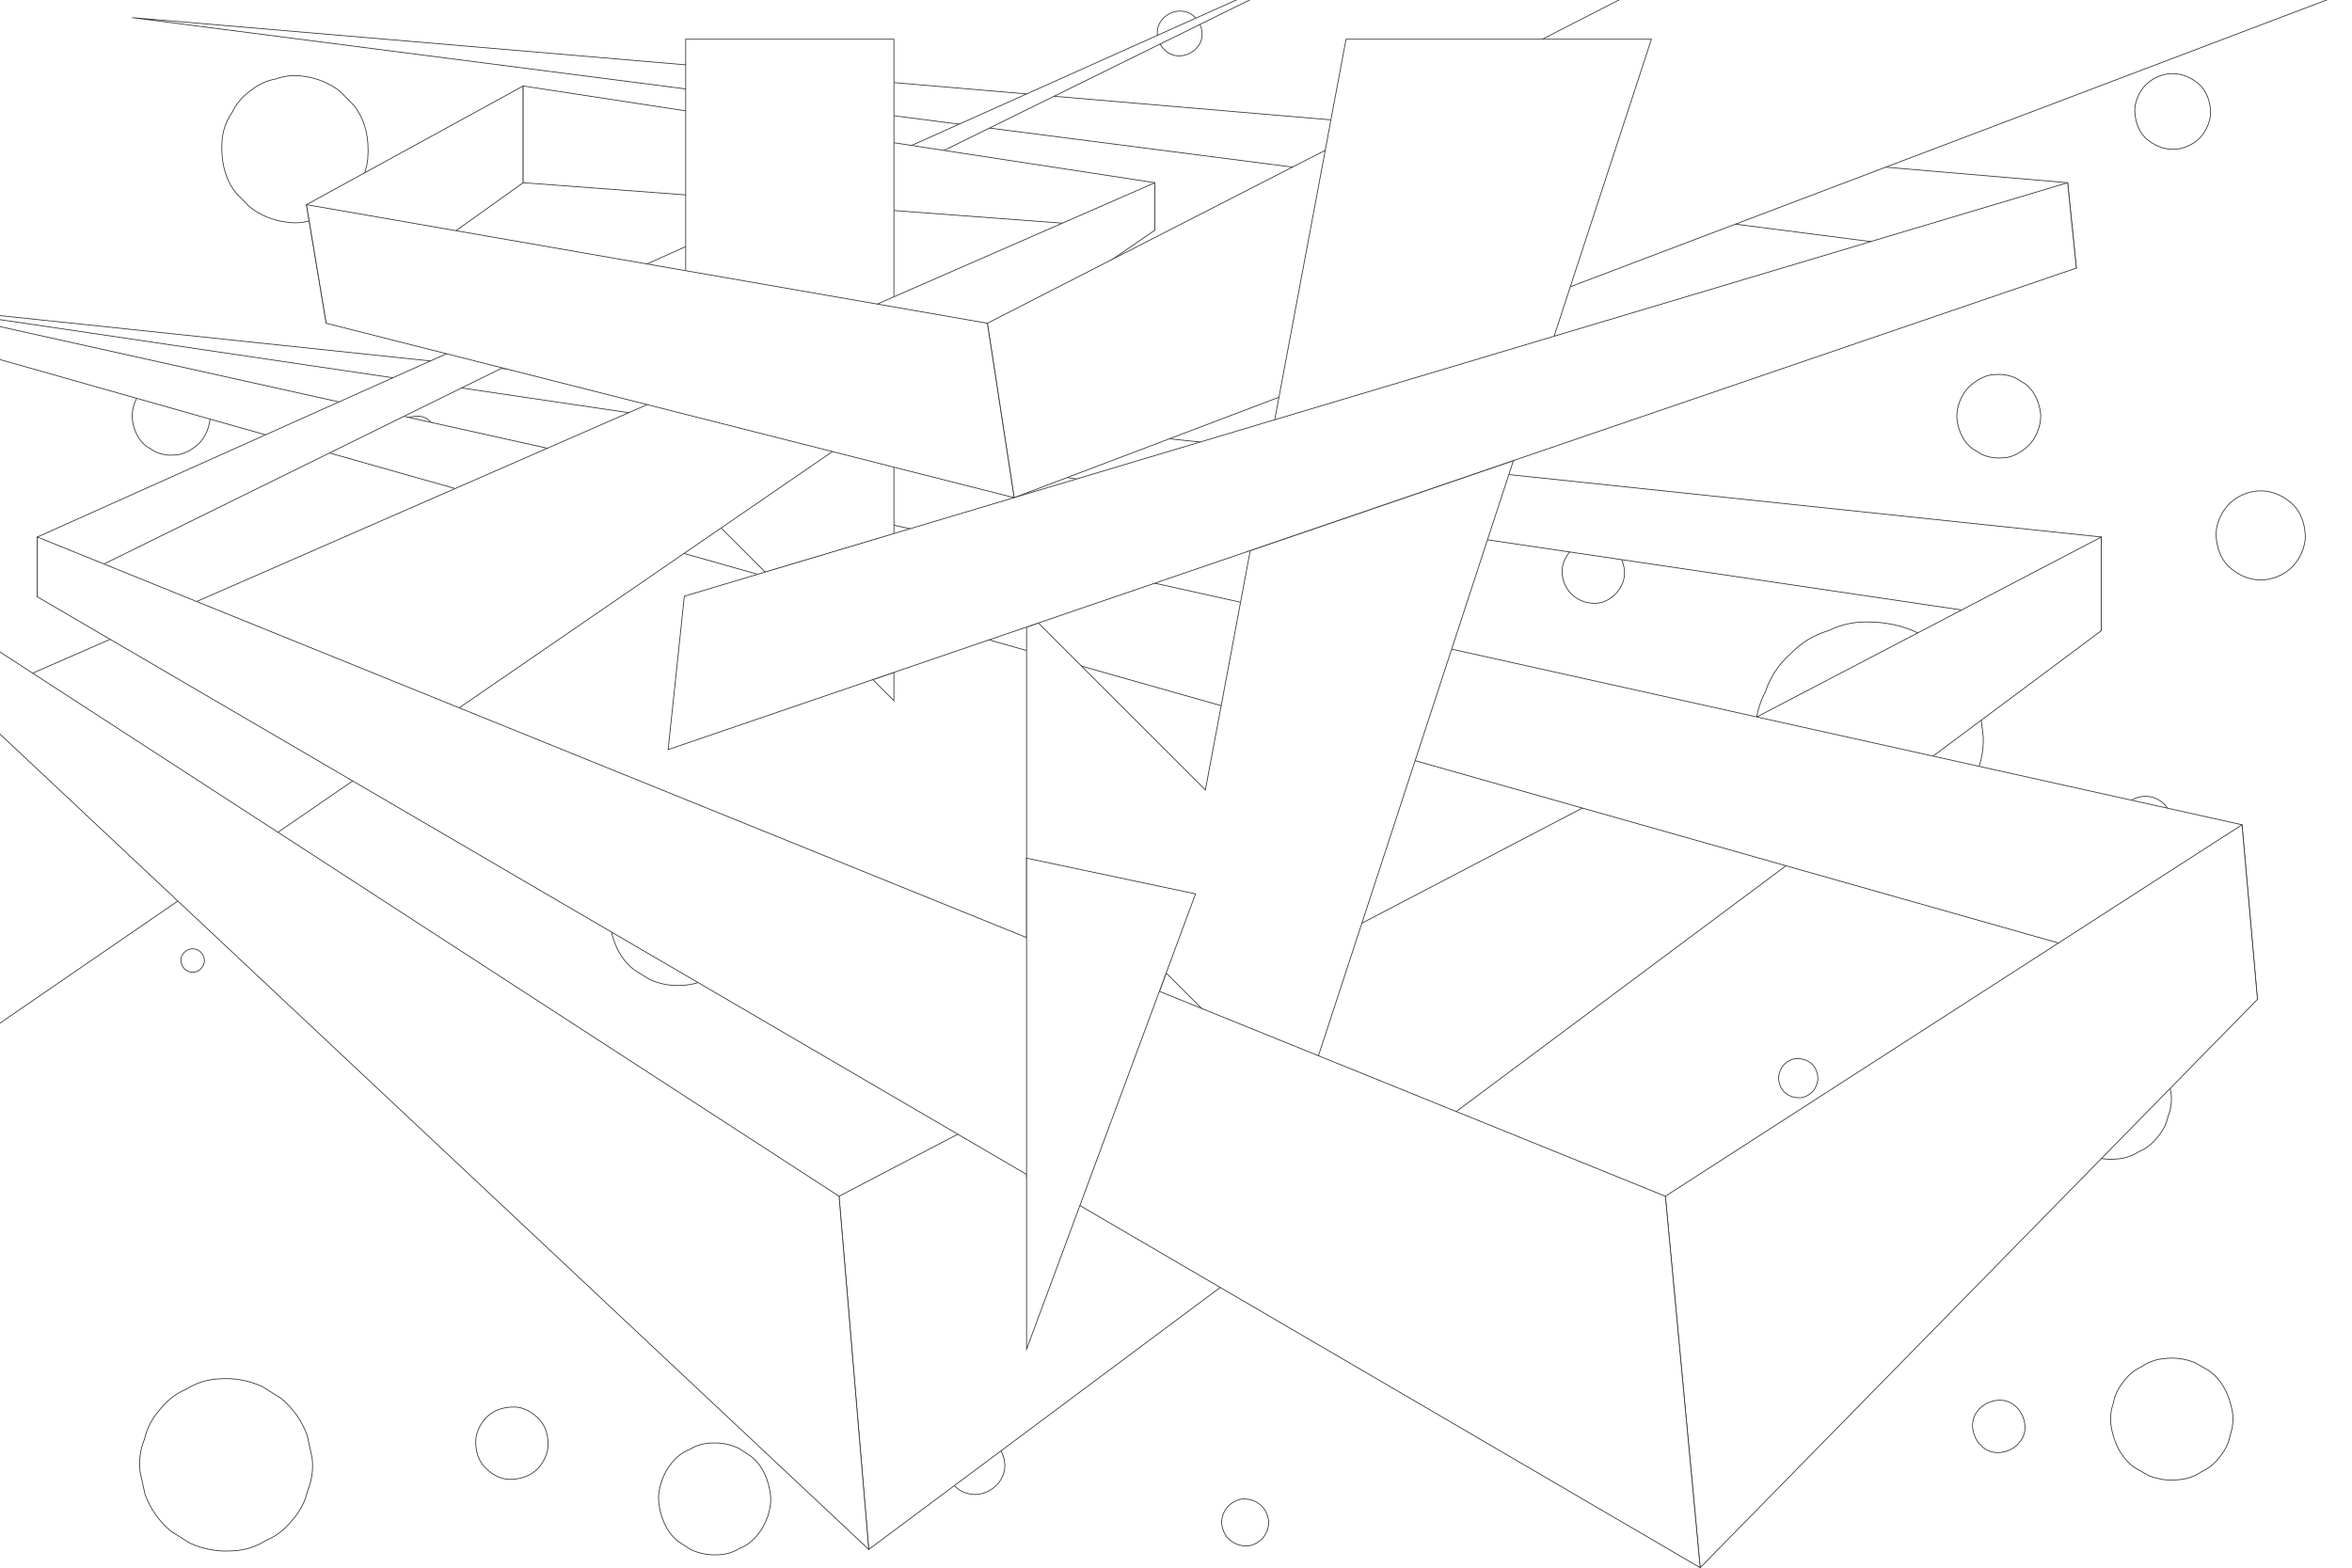
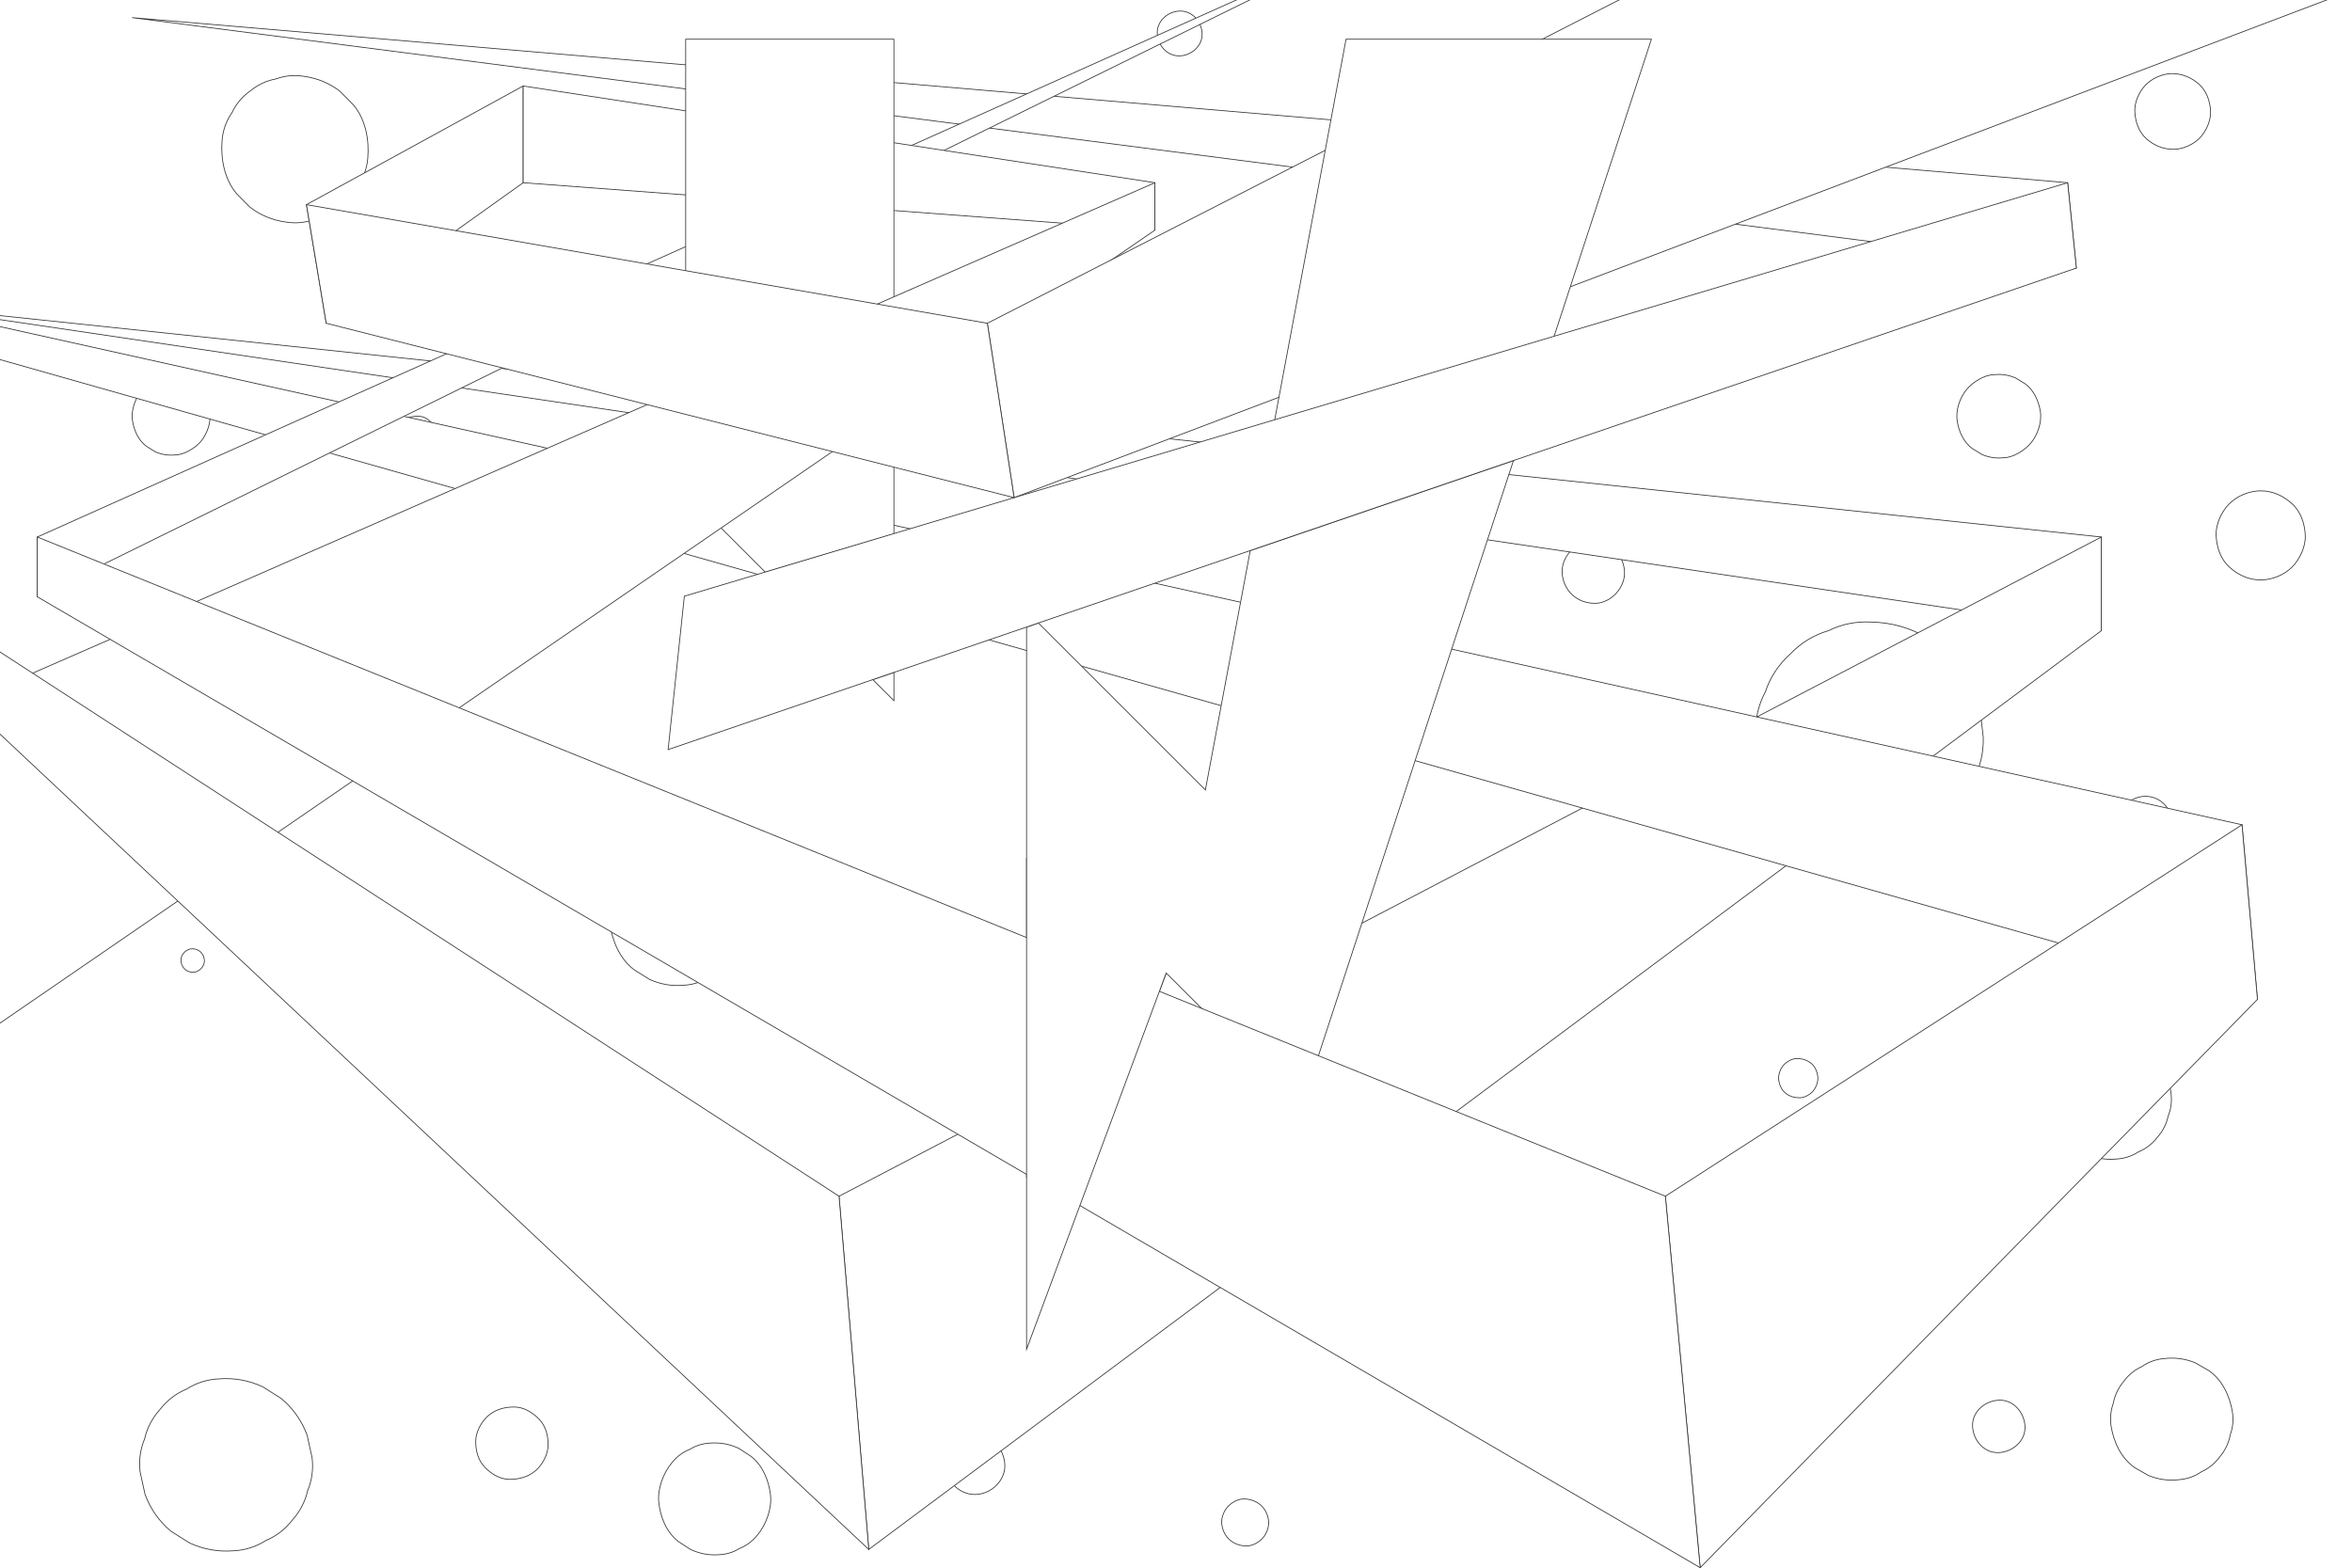
<svg xmlns="http://www.w3.org/2000/svg" xmlns:xlink="http://www.w3.org/1999/xlink" version="1.1" id="Layer_1" x="0px" y="0px" viewBox="0 0 3000 2000" style="enable-background:new 0 0 3000 2000;" xml:space="preserve">
  <style type="text/css">
	.st0{fill:none;}
	.st1{fill:none;stroke:#231F20;stroke-width:6;}
	.st2{display:none;fill:#FFF200;}
	.st3{fill:#FFFFFF;stroke:#343434;stroke-miterlimit:10;}
	.st4{display:none;}
	.st5{display:inline;}
	.st6{display:inline;fill:#FFFFFF;}
- 	.st7{display:none;fill:url(#SVGID_2_);}
+ 	.st7{display:none;fill:url(#SVGID_1_);}
	.st8{fill:#FFFF00;}
</style>
-   <pattern y="2000" width="72" height="72" patternUnits="userSpaceOnUse" id="SVGID_1_" viewBox="72.3 -72 72 72" style="overflow:visible;">
+   <pattern y="2000" width="72" height="72" patternUnits="userSpaceOnUse" id="SVGID_2_" viewBox="72.3 -72 72 72" style="overflow:visible;">
    <g>
      <rect x="72.3" y="-72" class="st0" width="72" height="72" />
      <g>
        <rect x="72.3" y="-72" class="st0" width="72" height="72" />
        <g>
          <rect x="72.3" y="-72" class="st0" width="72" height="72" />
          <g>
            <rect x="72.3" y="-72" class="st0" width="72" height="72" />
            <g>
-               <line class="st1" x1="144" y1="-66" x2="216.5" y2="-66" />
-               <line class="st1" x1="144" y1="-42" x2="216.5" y2="-42" />
-               <line class="st1" x1="144" y1="-18" x2="216.5" y2="-18" />
-               <line class="st1" x1="144" y1="-54" x2="216.5" y2="-54" />
-               <line class="st1" x1="144" y1="-30" x2="216.5" y2="-30" />
-               <line class="st1" x1="144" y1="-6" x2="216.5" y2="-6" />
-             </g>
-             <g>
-               <line class="st1" x1="72" y1="-66" x2="144.5" y2="-66" />
-               <line class="st1" x1="72" y1="-42" x2="144.5" y2="-42" />
-               <line class="st1" x1="72" y1="-18" x2="144.5" y2="-18" />
-               <line class="st1" x1="72" y1="-54" x2="144.5" y2="-54" />
-               <line class="st1" x1="72" y1="-30" x2="144.5" y2="-30" />
-               <line class="st1" x1="72" y1="-6" x2="144.5" y2="-6" />
-             </g>
-             <g>
-               <line class="st1" x1="0" y1="-66" x2="72.5" y2="-66" />
-               <line class="st1" x1="0" y1="-42" x2="72.5" y2="-42" />
-               <line class="st1" x1="0" y1="-18" x2="72.5" y2="-18" />
-               <line class="st1" x1="0" y1="-54" x2="72.5" y2="-54" />
-               <line class="st1" x1="0" y1="-30" x2="72.5" y2="-30" />
-               <line class="st1" x1="0" y1="-6" x2="72.5" y2="-6" />
+               <rect x="72.3" y="-72" class="st0" width="72" height="72" />
+               <g>
+                 <line class="st1" x1="144" y1="-6" x2="216.5" y2="-6" />
+                 <line class="st1" x1="144" y1="-30" x2="216.5" y2="-30" />
+                 <line class="st1" x1="144" y1="-54" x2="216.5" y2="-54" />
+                 <line class="st1" x1="144" y1="-18" x2="216.5" y2="-18" />
+                 <line class="st1" x1="144" y1="-42" x2="216.5" y2="-42" />
+                 <line class="st1" x1="144" y1="-66" x2="216.5" y2="-66" />
+               </g>
+               <g>
+                 <line class="st1" x1="72" y1="-6" x2="144.5" y2="-6" />
+                 <line class="st1" x1="72" y1="-30" x2="144.5" y2="-30" />
+                 <line class="st1" x1="72" y1="-54" x2="144.5" y2="-54" />
+                 <line class="st1" x1="72" y1="-18" x2="144.5" y2="-18" />
+                 <line class="st1" x1="72" y1="-42" x2="144.5" y2="-42" />
+                 <line class="st1" x1="72" y1="-66" x2="144.5" y2="-66" />
+               </g>
+               <g>
+                 <line class="st1" x1="0" y1="-6" x2="72.5" y2="-6" />
+                 <line class="st1" x1="0" y1="-30" x2="72.5" y2="-30" />
+                 <line class="st1" x1="0" y1="-54" x2="72.5" y2="-54" />
+                 <line class="st1" x1="0" y1="-18" x2="72.5" y2="-18" />
+                 <line class="st1" x1="0" y1="-42" x2="72.5" y2="-42" />
+                 <line class="st1" x1="0" y1="-66" x2="72.5" y2="-66" />
+               </g>
            </g>
          </g>
        </g>
      </g>
    </g>
  </pattern>
  <rect x="-81.8" y="-31.8" class="st2" width="3125.1" height="2068.1" />
  <rect x="-81.8" y="-31.8" class="st3" width="3125.1" height="2068.1" />
  <g class="st4">
    <circle class="st5" cx="1500" cy="1000" r="950" />
  </g>
  <g class="st4">
    <path class="st6" d="M1457.1,1919c-34.6-1.6-69.1-5.1-103.2-10.5v-591.6c0-48.4-13.8-95.6-39.9-136.3L809.2,392.4   c32.7-37.2,68.5-71.8,106.7-103.2c34.9-28.7,71.9-54.8,110.5-78.1L1401,765.5c21.9,32.4,58.3,51.8,97.5,51.8s75.6-19.4,97.5-51.9   l374.6-556c39,23.3,76.3,49.4,111.5,78.2c38.4,31.4,74.3,66,107.3,103.2l-512.3,792.9c-24.9,38.5-38.1,83.2-38.1,129.1v596.7   c-31.8,4.8-64,8-96.1,9.5H1457.1z" />
  </g>
  <g class="st4">
    <path class="st6" d="M2450,83.7l-726.1,1123.9c-15.1,23.4-23.2,50.7-23.2,78.5V1996h-407.9v-706.2c0-30.3-8.7-59.9-25-85.4   L550,83.7h474.3L1470,743.3c13.7,20.3,43.5,20.2,57.2,0l444.4-659.6L2450,83.7L2450,83.7z" />
  </g>
-   <pattern id="SVGID_2_" xlink:href="#SVGID_1_" patternTransform="matrix(1 0 0 -1 79.1 -35128)">
+   <pattern id="SVGID_1_" xlink:href="#SVGID_2_" patternTransform="matrix(1 0 0 1 -61.2 35056)">
</pattern>
  <polygon class="st7" points="1753.6,1112 1674.6,1302.2 1714.9,931.4 1893.7,1110.2 2083,100 2362,100 1962.2,1320.7 " />
  <circle class="st4" cx="1500" cy="1000" r="1000" />
  <g class="st4">
    <g class="st5">
      <polygon class="st8" points="1319.3,934.8 1532.9,1148.4 1694.9,283.5 2079.1,283.5 1658.3,1568.4 1499.8,1409.9 1319.3,1896.5       " />
    </g>
    <g class="st5">
      <polygon class="st8" points="920.9,831 920.9,283.5 1189,283.5 1189,1099.1   " />
    </g>
  </g>
  <g>
    <path class="st3" d="M982.8,1907.5c-2.1-18.6-9.7-37.7-24.9-49.6c-5.2-3.4-10.4-6.7-15.5-10.1c-11.3-5.3-23.1-7.6-35.6-6.8   c-9.7,0.3-18.6,2.9-26.7,7.9c-9.1,3.6-16.7,9.3-22.9,17c-11.2,13.1-18.8,33.8-16.9,51.1c2.1,18.6,9.7,37.7,24.9,49.6   c5.2,3.4,10.4,6.7,15.5,10.1c11.3,5.3,23.1,7.6,35.6,6.8c9.7-0.3,18.6-2.9,26.7-7.9c9.1-3.6,16.7-9.3,22.9-17   C977,1945.5,984.7,1924.9,982.8,1907.5z" />
    <path class="st3" d="M2819.6,141.3c-0.8-12.7-5.3-25.8-15.2-34.3c-9.6-8.3-21.1-13.1-34-13.1c-12.4,0-25.9,6.2-34.3,15.2   c-8,8.5-13.9,22.2-13.1,34c0.8,12.7,5.3,25.8,15.2,34.3c9.6,8.3,21.1,13.1,34,13.1c12.4,0,25.9-6.2,34.3-15.2   C2814.4,166.8,2820.3,153.1,2819.6,141.3z" />
    <path class="st3" d="M613.4,1254.8c-1.2-12.3-5.9-25-15.8-33.1c-10.1-8.3-21.4-12.3-34.6-12.3c-11.9,0-25.3,7.1-33.1,15.8   c-7.9,8.7-13.4,22.6-12.3,34.6c1.2,12.3,5.9,25,15.8,33.1c10.1,8.3,21.4,12.3,34.6,12.3c11.9,0,25.3-7.1,33.1-15.8   C609,1280.6,614.5,1266.7,613.4,1254.8z" />
    <path class="st3" d="M1281.7,1868.8c-0.9-20.5-16.6-38-37.8-38c-19.8,0-38.9,17.3-38,37.8s16.6,38,37.8,38   C1263.5,1906.6,1282.5,1889.3,1281.7,1868.8z" />
    <path class="st3" d="M2769.2,1394.9c-2.6-20.2-11.2-40.7-28-53.3l-17-10.6c-12.3-5.5-25.2-7.8-38.7-6.7   c-10.5,0.5-20.1,3.5-28.8,9.1c-9.7,4-17.9,10.4-24.4,18.9c-6.9,7.8-11.4,16.6-13.5,26.5c-3.7,9.3-5,19.1-3.8,29.3   c2.6,20.2,11.2,40.7,28,53.3c5.7,3.5,11.4,7.1,17,10.6c12.3,5.5,25.2,7.8,38.7,6.7c10.5-0.5,20.1-3.5,28.8-9.1   c9.7-4,17.9-10.4,24.4-18.9c6.9-7.8,11.4-16.6,13.5-26.5C2769.2,1414.9,2770.4,1405.1,2769.2,1394.9z" />
    <path class="st3" d="M2318.6,1373.4c-0.8-6.4-3.5-13-8.8-17.1c-5.5-4.3-11.3-5.8-18.2-5.8c-6.1,0-13.2,4.3-17,8.8   c-3.9,4.7-6.6,12.1-5.8,18.3c0.8,6.4,3.5,13,8.8,17.1c5.5,4.3,11.3,5.8,18.2,5.8c6.1,0,13.2-4.3,17-8.8   C2316.7,1387,2319.4,1379.6,2318.6,1373.4z" />
    <path class="st3" d="M2771.2,1050.7c-0.8-18.8-15.3-34.8-34.8-34.8c-18.2,0-35.6,16-34.8,34.8s15.3,34.8,34.8,34.8   C2754.6,1085.5,2772,1069.5,2771.2,1050.7z" />
    <path class="st3" d="M2066.3,1134.6c-12.8-12.2-29.4-21.1-47.6-21.1c-18.3,0-36.8,6.5-50.1,19.3c-11.9,11.5-21.3,30.7-21.1,47.6   c0.3,18.1,5.8,37.2,19.3,50.1c12.8,12.2,29.4,21.1,47.6,21.1c18.3,0,36.8-6.5,50.1-19.3c11.9-11.5,21.3-30.7,21.1-47.6   C2085.4,1166.6,2079.8,1147.5,2066.3,1134.6z" />
    <path class="st3" d="M533.2,531c-7.4,0-14,1.3-19.8,6.2c-5.1,4.3-9.3,11.6-9.7,18.4c-0.6,13.6,9.3,29.5,24.5,29.5   c7.4,0,14-1.3,19.8-6.2c5.1-4.3,9.3-11.6,9.7-18.4C558.4,546.9,548.4,531,533.2,531z" />
    <path class="st3" d="M1542.7,479.6c-1.9-27.6-23.2-49-51.4-49c-12.4,0-26.1,6.3-34.7,15.1c-8.7,8.9-15.2,23.6-14.3,36.3   c1.9,27.6,23.2,49,51.4,49c12.4,0,26.1-6.3,34.7-15.1C1537.1,507,1543.5,492.3,1542.7,479.6z" />
    <path class="st3" d="M2940.4,683.1c-0.6-14.7-5.5-30-16.6-40.2s-24.8-16.7-40.2-16.7c-14.6,0-29.9,6.3-40.2,16.6   c-9.9,9.9-17.3,26-16.7,40.2c0.6,14.7,5.5,30,16.6,40.2s24.8,16.7,40.2,16.7c14.6,0,29.9-6.3,40.2-16.6   C2933.5,713.5,2941,697.3,2940.4,683.1z" />
    <path class="st3" d="M1505.4,14.1c-15,0-29.6,12.2-29.3,27.9c0.3,15.2,11.9,29.3,27.9,29.3c15,0,29.6-12.2,29.3-27.9   C1533.1,28.2,1521.4,14.1,1505.4,14.1z" />
    <path class="st3" d="M418.4,906.5c-2.6-16.3-9.8-32.9-23.4-43.1c-4.8-3-9.5-5.9-14.3-8.9c-10.9-4.9-22.3-6.7-34.1-5.4   c-8.7,0.7-16.6,3.3-23.7,8c-7.7,3.4-14.2,8.6-19.4,15.4c-10.2,12.5-16.9,32.2-14.3,48.5s9.8,32.9,23.4,43.1c4.8,3,9.5,5.9,14.3,8.9   c10.9,4.9,22.3,6.7,34.1,5.4c8.7-0.7,16.6-3.3,23.7-8c7.7-3.4,14.2-8.6,19.4-15.4C414.3,942.5,420.9,922.7,418.4,906.5z" />
    <path class="st3" d="M260.7,1224.9c-0.6-8.3-7-14.5-15.4-14.5c-7.8,0-15.1,7.5-14.5,15.5c0.6,8.3,7,14.5,15.4,14.5   C254,1240.3,261.3,1232.8,260.7,1224.9z" />
    <path class="st3" d="M2550.9,1786.3c-17.5,0-34.9,13.4-34.9,32c0,17.5,13.3,34.9,32,34.9c17.5,0,34.9-13.4,34.9-32   C2582.9,1803.6,2569.6,1786.3,2550.9,1786.3z" />
    <path class="st3" d="M1618.1,1940.2c-2-17.1-15.2-27.9-31.9-27.9c-7.4,0-16.1,5-20.8,10.6c-4.7,5.5-7.9,14.2-7,21.5   c2,17.1,15.2,27.9,31.9,27.9c7.4,0,16.1-5,20.8-10.6C1615.7,1956.2,1618.9,1947.5,1618.1,1940.2z" />
    <path class="st3" d="M687.7,1810.6c-8.2-8.5-19.5-15.6-31.8-15.6c-12.4,0-24,3.1-33.5,11.4c-8.5,7.5-15.4,20.3-15.6,31.8   c-0.2,12,2.9,24.6,11.4,33.5c8.2,8.5,19.5,15.6,31.8,15.6c12.4,0,24-3.1,33.5-11.4c8.5-7.5,15.4-20.3,15.6-31.8   C699.4,1832.1,696.3,1819.5,687.7,1810.6z" />
    <path class="st3" d="M2602.5,525.1c-2.1-13.4-8-27-19.2-35.3c-4.1-2.5-8.1-5-12.2-7.5c-8.8-3.9-18-5.3-27.6-4.3   c-12.5,0-27.8,9.9-35.3,19.2c-8.4,10.2-13.9,26.4-11.8,39.7c2.1,13.4,8,27,19.2,35.3c4.1,2.5,8.1,5,12.2,7.5   c8.8,3.9,18,5.3,27.6,4.3c12.5,0,27.8-9.9,35.3-19.2C2599.1,554.6,2604.6,538.4,2602.5,525.1z" />
    <path class="st3" d="M1292.6,320.4c-13.9,0-13.2,21.6,0.8,21.6C1307.3,342,1306.5,320.4,1292.6,320.4z" />
    <path class="st3" d="M2529.7,941c-1.4-12.3-2.8-24.6-4.2-36.9c-6.3-25.4-18.6-47.6-36.8-66.4c-10.2-8-20.4-16.1-30.6-24.1   c-22.1-12.9-45.9-19.5-71.4-20c-19.3-1-37.5,2.6-54.5,11c-18.8,5.5-35.1,15.5-48.9,30c-14.9,13.4-25.4,29.4-31.5,47.9   c-8.9,16.7-13.1,34.8-12.7,54.1c1.4,12.3,2.8,24.6,4.2,36.9c6.3,25.4,18.6,47.6,36.8,66.4c10.2,8,20.4,16.1,30.6,24.1   c22.1,12.9,45.9,19.5,71.4,20c19.3,1,37.5-2.6,54.5-11c18.8-5.5,35.1-15.5,48.9-30c14.9-13.4,25.4-29.4,31.5-47.9   C2525.9,978.4,2530.1,960.4,2529.7,941z" />
    <path class="st3" d="M2072,727.9c-2.1-22.4-19.5-37.6-41.8-37.6c-20.9,0-39.6,21.2-37.6,41.8c2.1,22.4,19.5,37.6,41.8,37.6   C2055.3,769.7,2074,748.5,2072,727.9z" />
    <path class="st3" d="M267.7,526c-1.8-12.5-7.2-25.2-17.5-33.1c-3.8-2.4-7.5-4.7-11.3-7.1c-8.2-3.7-16.7-5.1-25.6-4.2   c-11.7,0-25.9,8.9-33.1,17.5c-7.9,9.5-13.1,24.5-11.3,36.9c1.8,12.5,7.2,25.2,17.5,33.1c3.8,2.4,7.5,4.7,11.3,7.1   c8.2,3.7,16.7,5.1,25.6,4.2c11.7,0,25.9-8.9,33.1-17.5C264.3,553.4,269.5,538.4,267.7,526z" />
    <path class="st3" d="M950.9,1162.3c-3.1-22.2-12.6-44.8-31.1-58.7c-6.6-4.1-13.2-8.2-19.8-12.3c-14-6.2-28.5-8.6-43.7-7.2   c-11.5,0.7-22.1,4-31.6,10.1c-10.8,4.5-19.8,11.5-27.1,21c-8,8.9-13.2,19.1-15.6,30.5c-4.2,10.5-5.5,21.5-4,33   c3.1,22.2,12.6,44.8,31.1,58.7c6.6,4.1,13.2,8.2,19.8,12.3c14,6.2,28.5,8.6,43.7,7.2c11.5-0.7,22.1-4,31.6-10.1   c10.8-4.5,19.8-11.5,27.1-21c8-8.9,13.2-19.1,15.6-30.5C951,1184.7,952.4,1173.7,950.9,1162.3z" />
    <path class="st3" d="M398.1,1859.9c-2.1-9.6-4.2-19.2-6.3-28.8c-6.9-18.6-17.9-34.3-33.1-47c-7.9-5-15.9-10-23.8-15   c-17.6-8.1-36-11.4-55.3-10c-15.3,0.7-29.3,5.1-41.9,13.2c-13.5,5.6-24.8,14.4-34,26.3c-9.7,10.9-16.1,23.3-19.3,37.2   c-5.5,13.3-7.4,27.3-5.7,41.9c2.1,9.6,4.2,19.2,6.3,28.8c6.9,18.6,17.9,34.3,33.1,47c7.9,5,15.9,10,23.8,15   c17.6,8.1,36,11.4,55.3,10c15.3-0.7,29.3-5.1,41.9-13.2c13.5-5.6,24.8-14.4,34-26.3c9.7-10.9,16.1-23.3,19.3-37.2   C397.9,1888.5,399.8,1874.5,398.1,1859.9z" />
    <path class="st3" d="M2847.4,1801c-3.4-20.2-12.8-40.5-30.1-52.5c-5.8-3.3-11.7-6.7-17.5-10c-12.6-5.1-25.7-6.9-39.2-5.3   c-10.6,0.9-20.1,4.3-28.6,10.2c-9.6,4.4-17.6,11.1-23.9,19.9c-6.6,8.1-10.8,17.1-12.6,27.1c-3.4,9.5-4.3,19.4-2.7,29.5   c3.4,20.2,12.8,40.5,30.1,52.5c5.8,3.3,11.7,6.7,17.5,10c12.6,5.1,25.7,6.9,39.2,5.3c10.6-0.9,20.1-4.3,28.6-10.2   c9.6-4.4,17.6-11.1,23.9-19.9c6.6-8.1,10.8-17.1,12.6-27.1C2848.1,1821.1,2849,1811.2,2847.4,1801z" />
    <path class="st3" d="M669.4,740.4c-0.9-9.2-8.1-15.5-17.3-15.5c-8.6,0-16.3,8.8-15.5,17.3c0.9,9.2,8.1,15.5,17.3,15.5   C662.5,757.7,670.2,748.9,669.4,740.4z" />
    <path class="st3" d="M450.8,133.8c-5.7-5.8-11.4-11.5-17.1-17.3c-13.6-10.5-29-16.8-46-19.1c-12.4-2-24.3-0.9-35.8,3.3   c-11.9,2.2-22.7,7.2-32.3,15c-10.4,7.3-18.3,16.6-23.6,27.9c-7.3,10.4-11.6,22.2-12.7,35.1c-1.9,23.7,2.7,49.3,18.3,68.2   c5.7,5.8,11.4,11.5,17.1,17.3c13.6,10.5,29,16.8,46,19.1c12.4,2,24.3,0.9,35.8-3.3c11.9-2.2,22.7-7.2,32.3-15   c10.4-7.3,18.3-16.6,23.6-27.9c7.3-10.4,11.6-22.2,12.7-35.1C471.1,178.3,466.5,152.7,450.8,133.8z" />
    <path class="st3" d="M1927.9,938.8c-10.5,0-20.6,8.7-20.3,19.6c0.3,10.7,8.5,20.3,19.6,20.3c10.5,0,20.6-8.7,20.3-19.6   C1947.3,948.5,1939.1,938.8,1927.9,938.8z" />
  </g>
  <polygon class="st3" points="168.5,22.5 2637.3,233.1 2648.4,342 " />
  <g>
    <polygon class="st3" points="2680.3,685.1 -120.1,390 2680.3,804.6  " />
    <polygon class="st3" points="1070.2,1526.1 2680.3,685.1 2680.3,804.6 1108.1,1976.7  " />
    <polygon class="st3" points="2859.7,1052.2 -120.1,390 -120.1,424.7 2879.4,1275  " />
    <polygon class="st3" points="47.6,685.1 1764.2,-83.9 47.6,761.4  " />
    <g>
      <polygon class="st3" points="667.3,233.1 416.1,412.4 390.9,261.1 667.3,109.7   " />
      <polygon class="st3" points="1473.1,233.1 667.3,109.7 667.3,233.1 1473.1,293.6   " />
      <polygon class="st3" points="874.6,82.7 874.6,112.1 874.6,628.3 976.2,730 1140.2,681.3 1140.2,145.8 1140.2,105.4 1140.2,50     874.6,50   " />
      <polygon class="st3" points="-181.4,956.3 1473.1,233.1 1473.1,293.6 -248.8,1476.1   " />
      <polygon class="st3" points="1259.4,412.4 2312.6,-126.8 3110.7,-54.3 1293.5,634.9   " />
      <g>
        <polygon class="st3" points="1716.9,50 1697.6,152.9 1686,215.1 1625.6,537.3 1981.4,431.7 2037.7,259.7 2062.5,184.1 2106.4,50         " />
        <polygon class="st3" points="1537.5,1007.8 1324.5,794.8 1309.4,800 1309.4,1030.5 1309.4,1247.3 1309.4,1502.2 1386.4,1513.8      1451.7,1337.9 1487.5,1241.3 1659.8,1413.6 1713.2,1250.7 1930.4,587.6 1594.7,702.4    " />
        <polygon class="st3" points="1140.2,893.9 1140.2,857.8 1113.3,867    " />
      </g>
      <g>
        <polygon class="st3" points="2637.3,233.1 872.9,760.6 852.2,956.3 2648.4,342    " />
      </g>
      <polygon class="st3" points="416.1,412.4 1293.5,634.9 1259.4,412.4 390.9,261.1   " />
    </g>
    <polygon class="st3" points="2124.2,1526.1 2859.7,1052.2 2879.4,1275 2168.6,2000  " />
    <polygon class="st3" points="2168.6,2000 47.6,761.4 47.6,685.1 2124.2,1526.1  " />
    <g>
-       <polygon class="st3" points="1309.4,1094.8 1309.4,1721.3 1524.9,1140.4   " />
+       <polyline class="st3" points="1309.4,1094.8 1309.4,1721.3 1487.5,1241.3   " />
    </g>
  </g>
  <polygon class="st3" points="1070.2,1526.1 -156.9,730 -156.9,789.3 1108.1,1976.7 " />
</svg>
